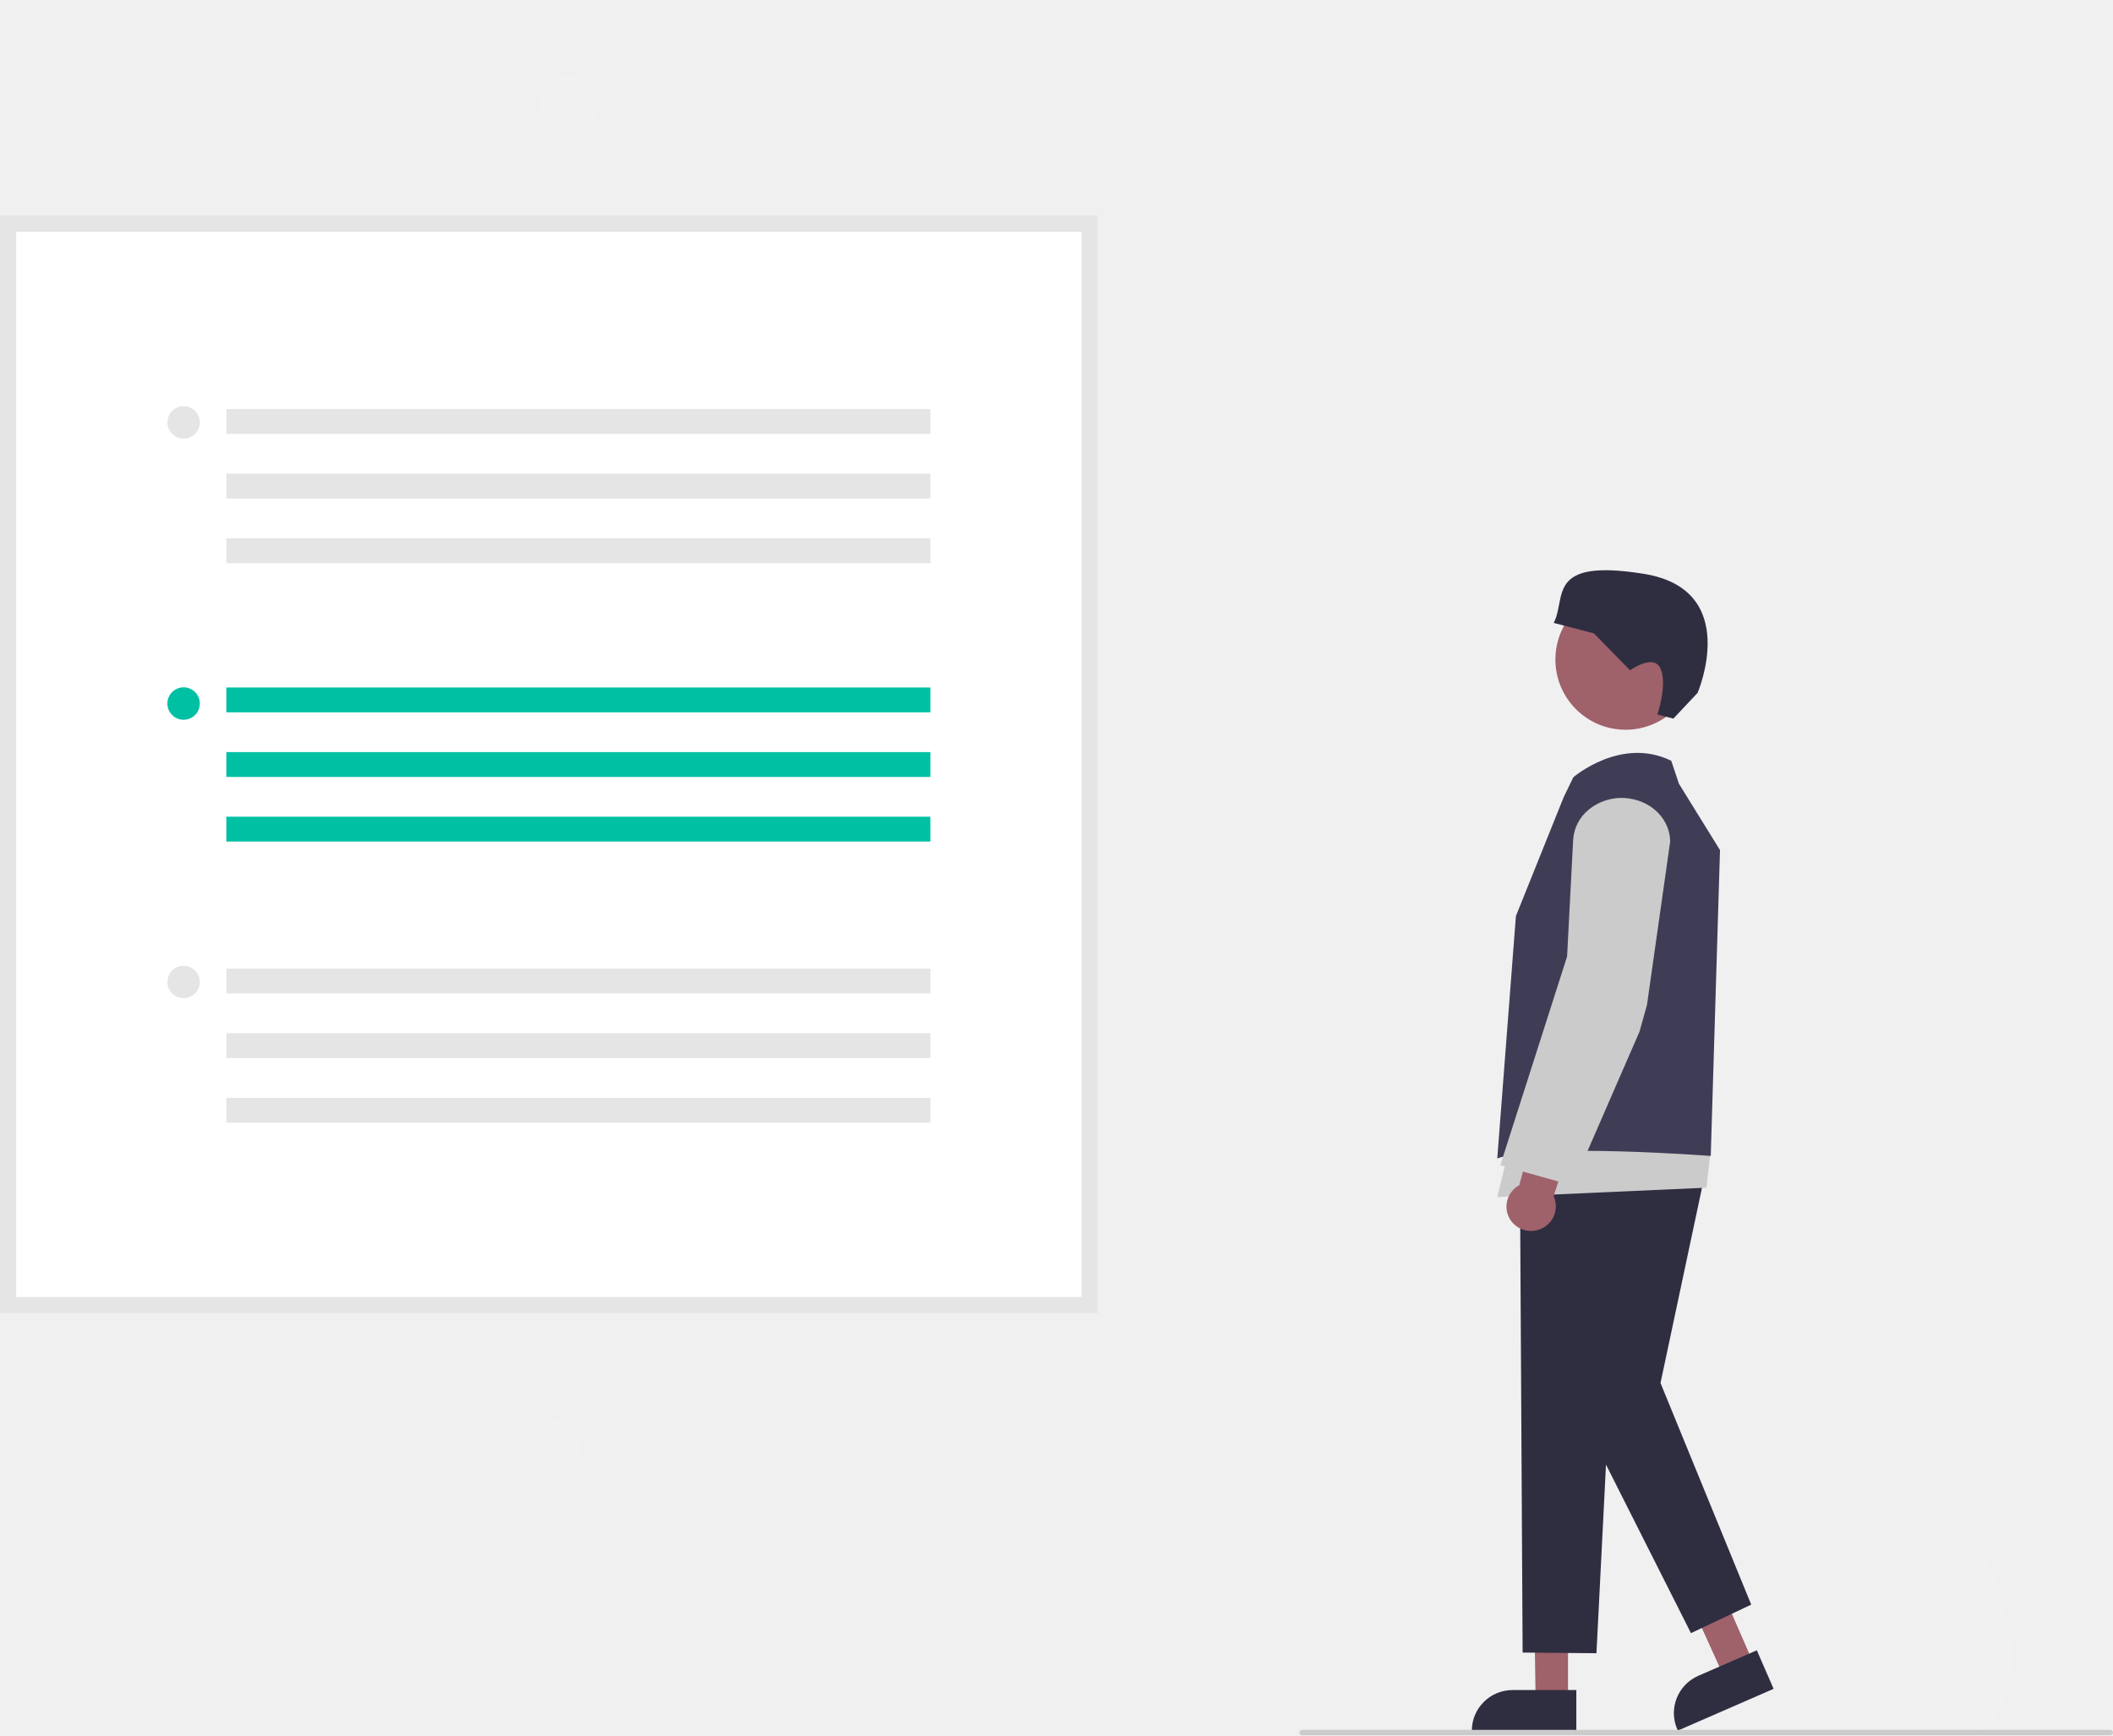
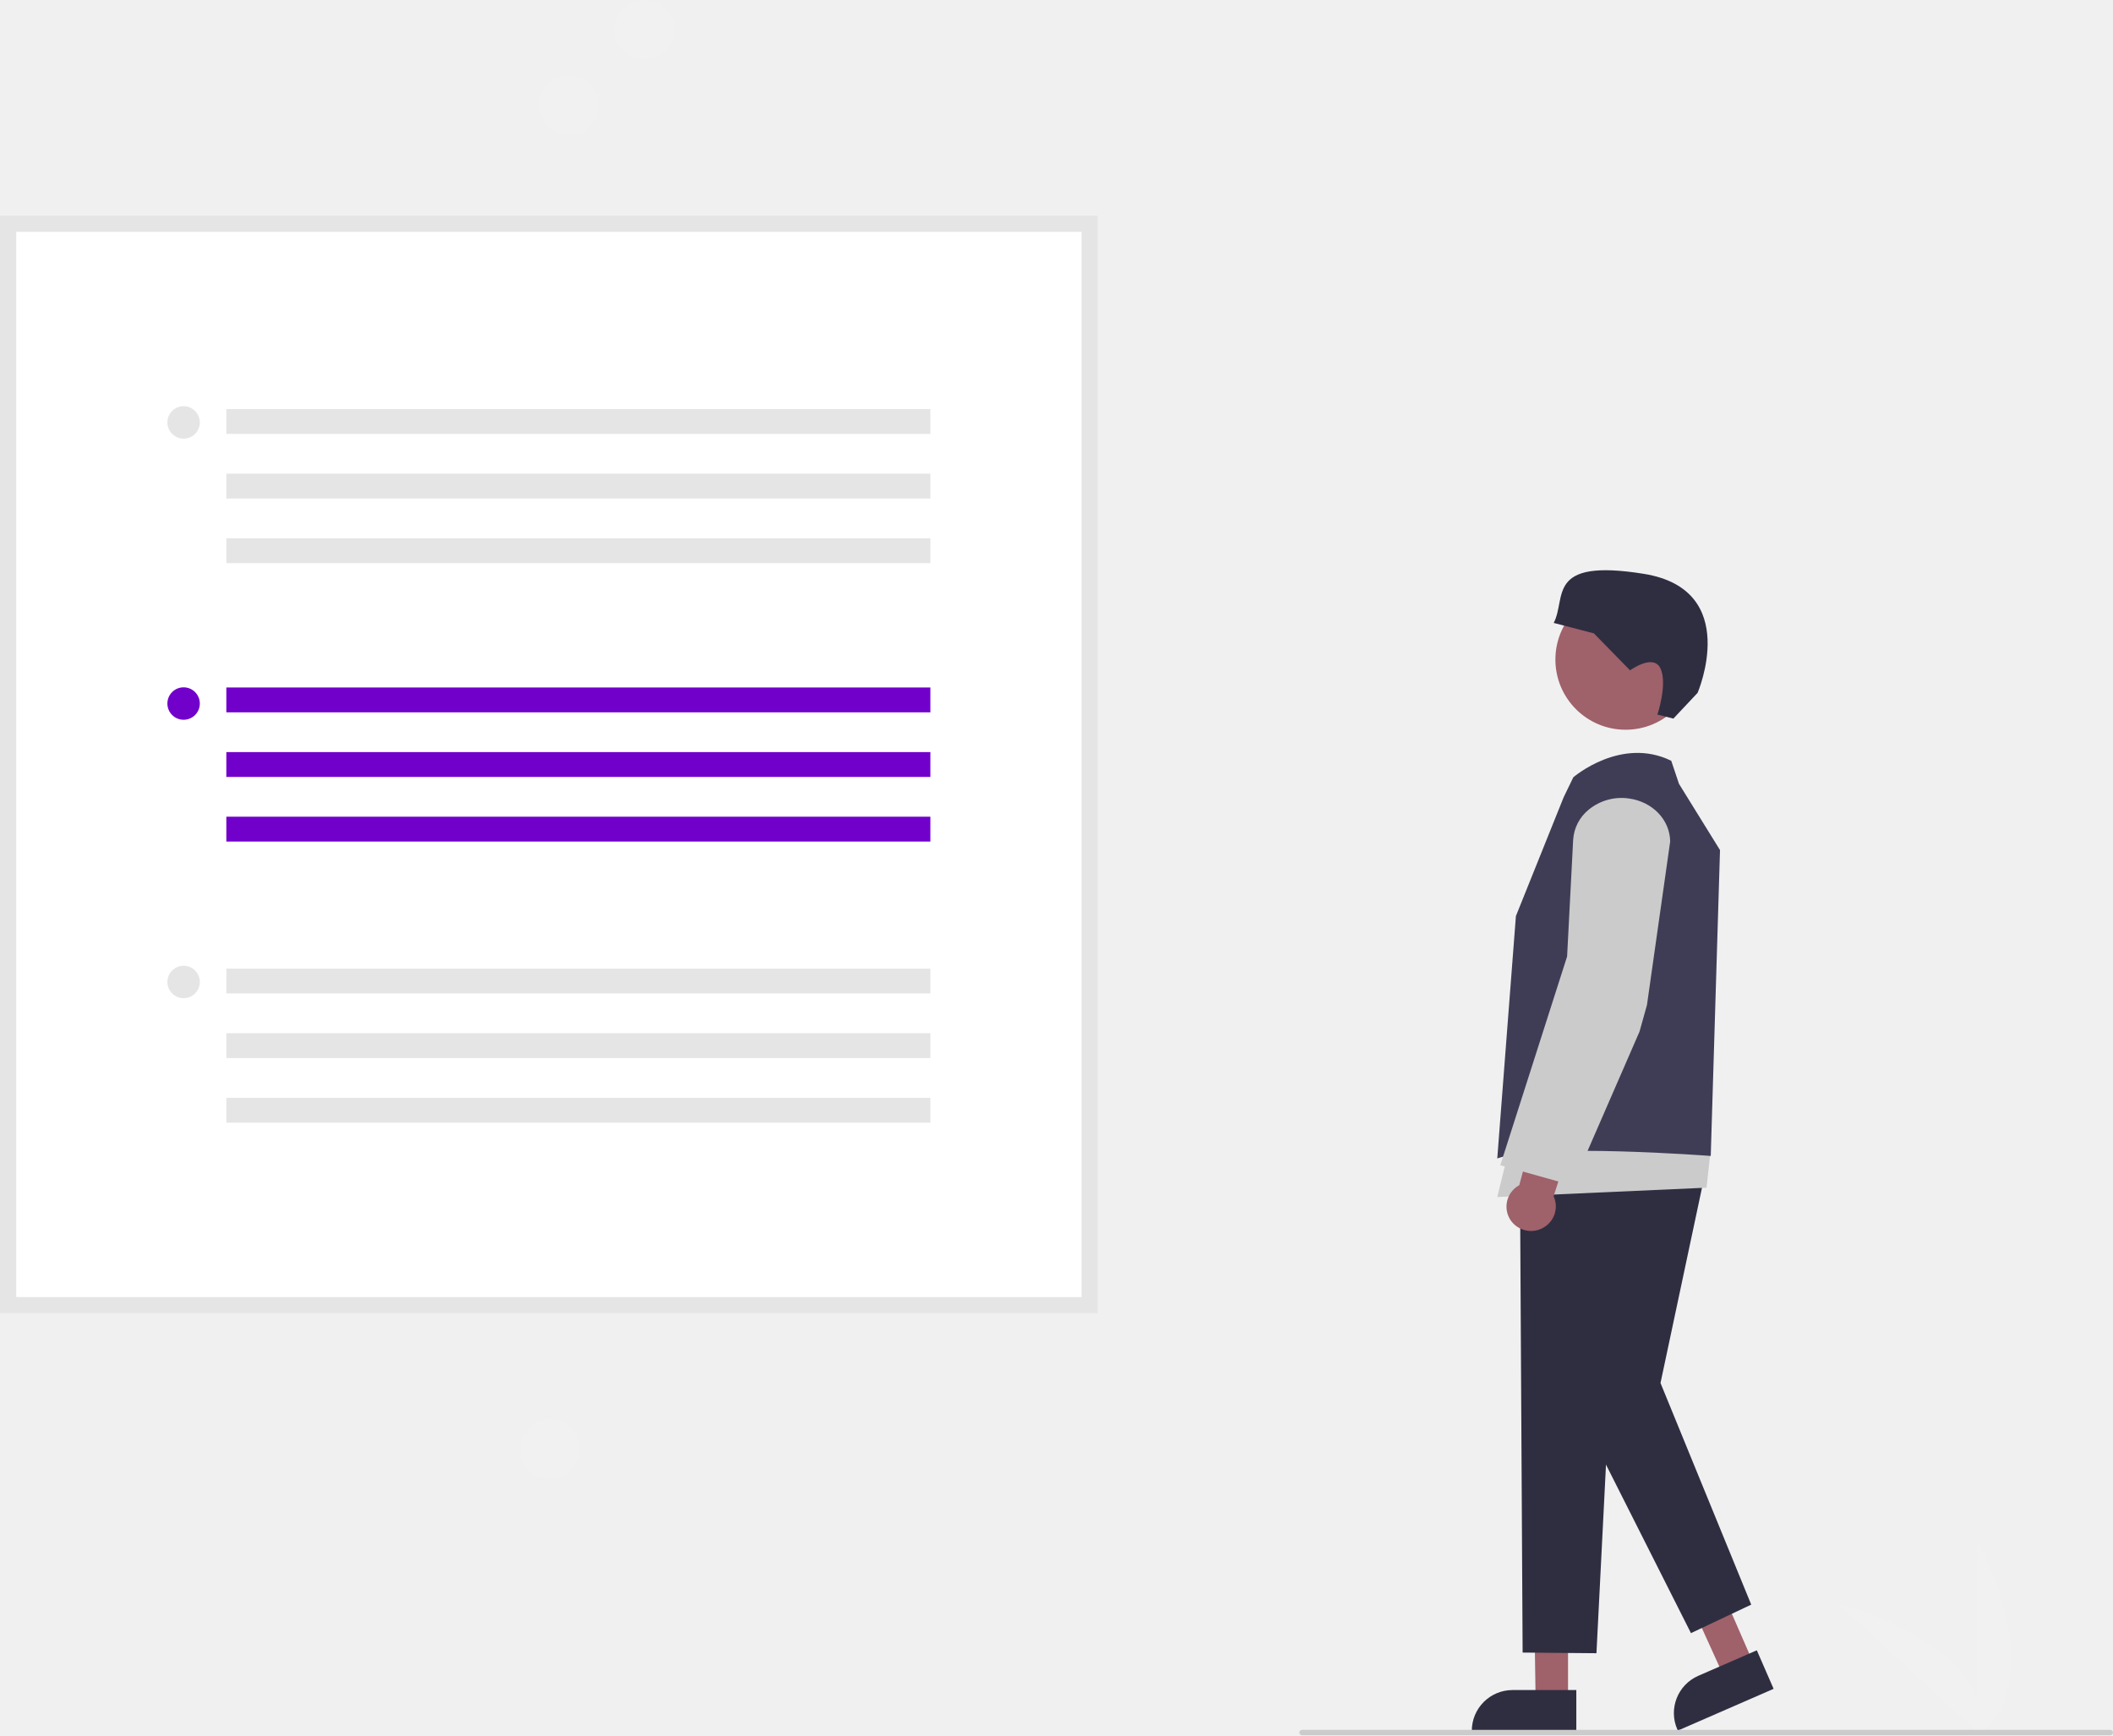
<svg xmlns="http://www.w3.org/2000/svg" data-name="Layer 1" width="781.677" height="642.211" viewBox="0 0 781.677 642.211">
  <path d="M940.606,771.106v-72.34S968.798,750.051,940.606,771.106Z" transform="translate(-209.1616 -128.8945)" fill="#f1f1f1" />
  <path d="M942.348,771.093,889.058,722.172S945.903,736.087,942.348,771.093Z" transform="translate(-209.1616 -128.8945)" fill="#f1f1f1" />
  <circle id="a0c15788-f4f4-4acc-aa12-f27a30ea141c" data-name="Ellipse 44" cx="238.427" cy="11.017" r="11.017" fill="#f1f1f1" />
  <circle id="e9b5f50e-78d4-4cc2-9ed2-81635f80ef66" data-name="Ellipse 44" cx="210.427" cy="39.017" r="11.017" fill="#f1f1f1" />
  <circle id="b8afa681-60ae-40dd-b0dc-0ba40dd0fb25" data-name="Ellipse 44" cx="203.427" cy="536.017" r="11.017" fill="#f1f1f1" />
  <path d="M796.569,435.1" transform="translate(-209.1616 -128.8945)" />
  <polygon points="580.071 629.149 568.088 629.149 567.402 583.645 580.071 582.928 580.071 629.149" fill="#9f616a" />
  <path d="M792.3,769.671l-38.661-0v-.5a15.068,15.068,0,0,1,15.051-15.051h23.61Z" transform="translate(-209.1616 -128.8945)" fill="#2f2e41" />
  <polygon points="648.668 615.343 637.683 620.132 618.87 578.693 630.198 572.974 648.668 615.343" fill="#9f616a" />
  <path d="M829.848,769.12l-.2-.458a15.051,15.051,0,0,1,7.782-19.812l21.643-9.435,6.214,14.255Z" transform="translate(-209.1616 -128.8945)" fill="#2f2e41" />
  <circle cx="601.365" cy="243.997" r="25.965" fill="#9f616a" />
  <polygon points="647.842 593.621 614.282 511.638 630.582 434.928 599.659 433.25 582.639 519.069 625.548 604.168 647.842 593.621" fill="#2f2e41" />
  <polygon points="611.165 419.586 595.344 517.63 590.587 611.602 563.276 611.362 562.263 431.572 611.165 419.586" fill="#2f2e41" />
  <polygon points="632.869 425.177 631.313 439.378 553.893 442.842 559.135 421.489 632.869 425.177" fill="#cbcbcb" />
  <path d="M768.414,580.879a9,9,0,0,1,1.535-12.708,9.256,9.256,0,0,1,1.251-.816l30.365-114.11,18,7.91L783.893,571.426a9.016,9.016,0,0,1-2.654,10.884A9.178,9.178,0,0,1,768.414,580.879Z" transform="translate(-209.1616 -128.8945)" fill="#9f616a" />
  <path d="M787.606,423.849l3.581-7.398s17.634-15.245,36.234-6.106l2.867,8.54L845.458,443.382l-3.427,113.148s-63.289-4.813-78.976.921l6.895-89.659Z" transform="translate(-209.1616 -128.8945)" fill="#3f3d56" />
  <path d="M790.9,567.448l-26.722-7.475,24.713-77.236,2.238-43.122a15.592,15.592,0,0,1,5.822-11.25,19.165,19.165,0,0,1,14.799-4.08c8.732,1.196,15.155,7.873,15.273,15.877l0.0.039-.005.039-8.582,60.442-2.752,9.839Z" transform="translate(-209.1616 -128.8945)" fill="#cbcbcb" />
  <path d="M822.296,393.244l5.911,1.494,8.958-9.524s16.464-38.191-19.925-44.035-28.442,8.91-33.307,18.163l14.869,3.866L812.184,376.887s8.732-6.396,11.301-.595S822.296,393.244,822.296,393.244Z" transform="translate(-209.1616 -128.8945)" fill="#2f2e41" />
  <path d="M615.256,614.743h-406.094V208.649h406.094Z" transform="translate(-209.1616 -128.8945)" fill="#fff" />
  <path d="M615.256,614.743h-406.094V208.649h406.094Zm-400.094-6h394.094V214.649h-394.094Z" transform="translate(-209.1616 -128.8945)" fill="#e5e5e5" />
-   <rect x="83.731" y="254.329" width="260.441" height="9.194" fill="#00c0a3" />
-   <rect x="83.731" y="278.233" width="260.441" height="9.194" fill="#00c0a3" />
-   <rect x="83.731" y="302.136" width="260.441" height="9.194" fill="#00c0a3" />
-   <circle cx="67.922" cy="260.273" r="6" fill="#00c0a3" />
+   <rect x="83.731" y="254.329" width="260.441" height="9.194" fill="#7100CB" />
+   <rect x="83.731" y="278.233" width="260.441" height="9.194" fill="#7100CB" />
+   <rect x="83.731" y="302.136" width="260.441" height="9.194" fill="#7100CB" />
+   <circle cx="67.922" cy="260.273" r="6" fill="#7100CB" />
  <rect x="83.731" y="151.329" width="260.441" height="9.194" fill="#e5e5e5" />
  <rect x="83.731" y="175.233" width="260.441" height="9.194" fill="#e5e5e5" />
  <rect x="83.731" y="199.136" width="260.441" height="9.194" fill="#e5e5e5" />
  <circle cx="67.922" cy="156.273" r="6" fill="#e5e5e5" />
  <rect x="83.731" y="358.329" width="260.441" height="9.194" fill="#e5e5e5" />
  <rect x="83.731" y="382.233" width="260.441" height="9.194" fill="#e5e5e5" />
  <rect x="83.731" y="406.136" width="260.441" height="9.194" fill="#e5e5e5" />
  <circle cx="67.922" cy="363.273" r="6" fill="#e5e5e5" />
  <path d="M989.838,770.849h-299a1,1,0,0,1,0-2h299a1,1,0,0,1,0,2Z" transform="translate(-209.1616 -128.8945)" fill="#cbcbcb" />
</svg>
